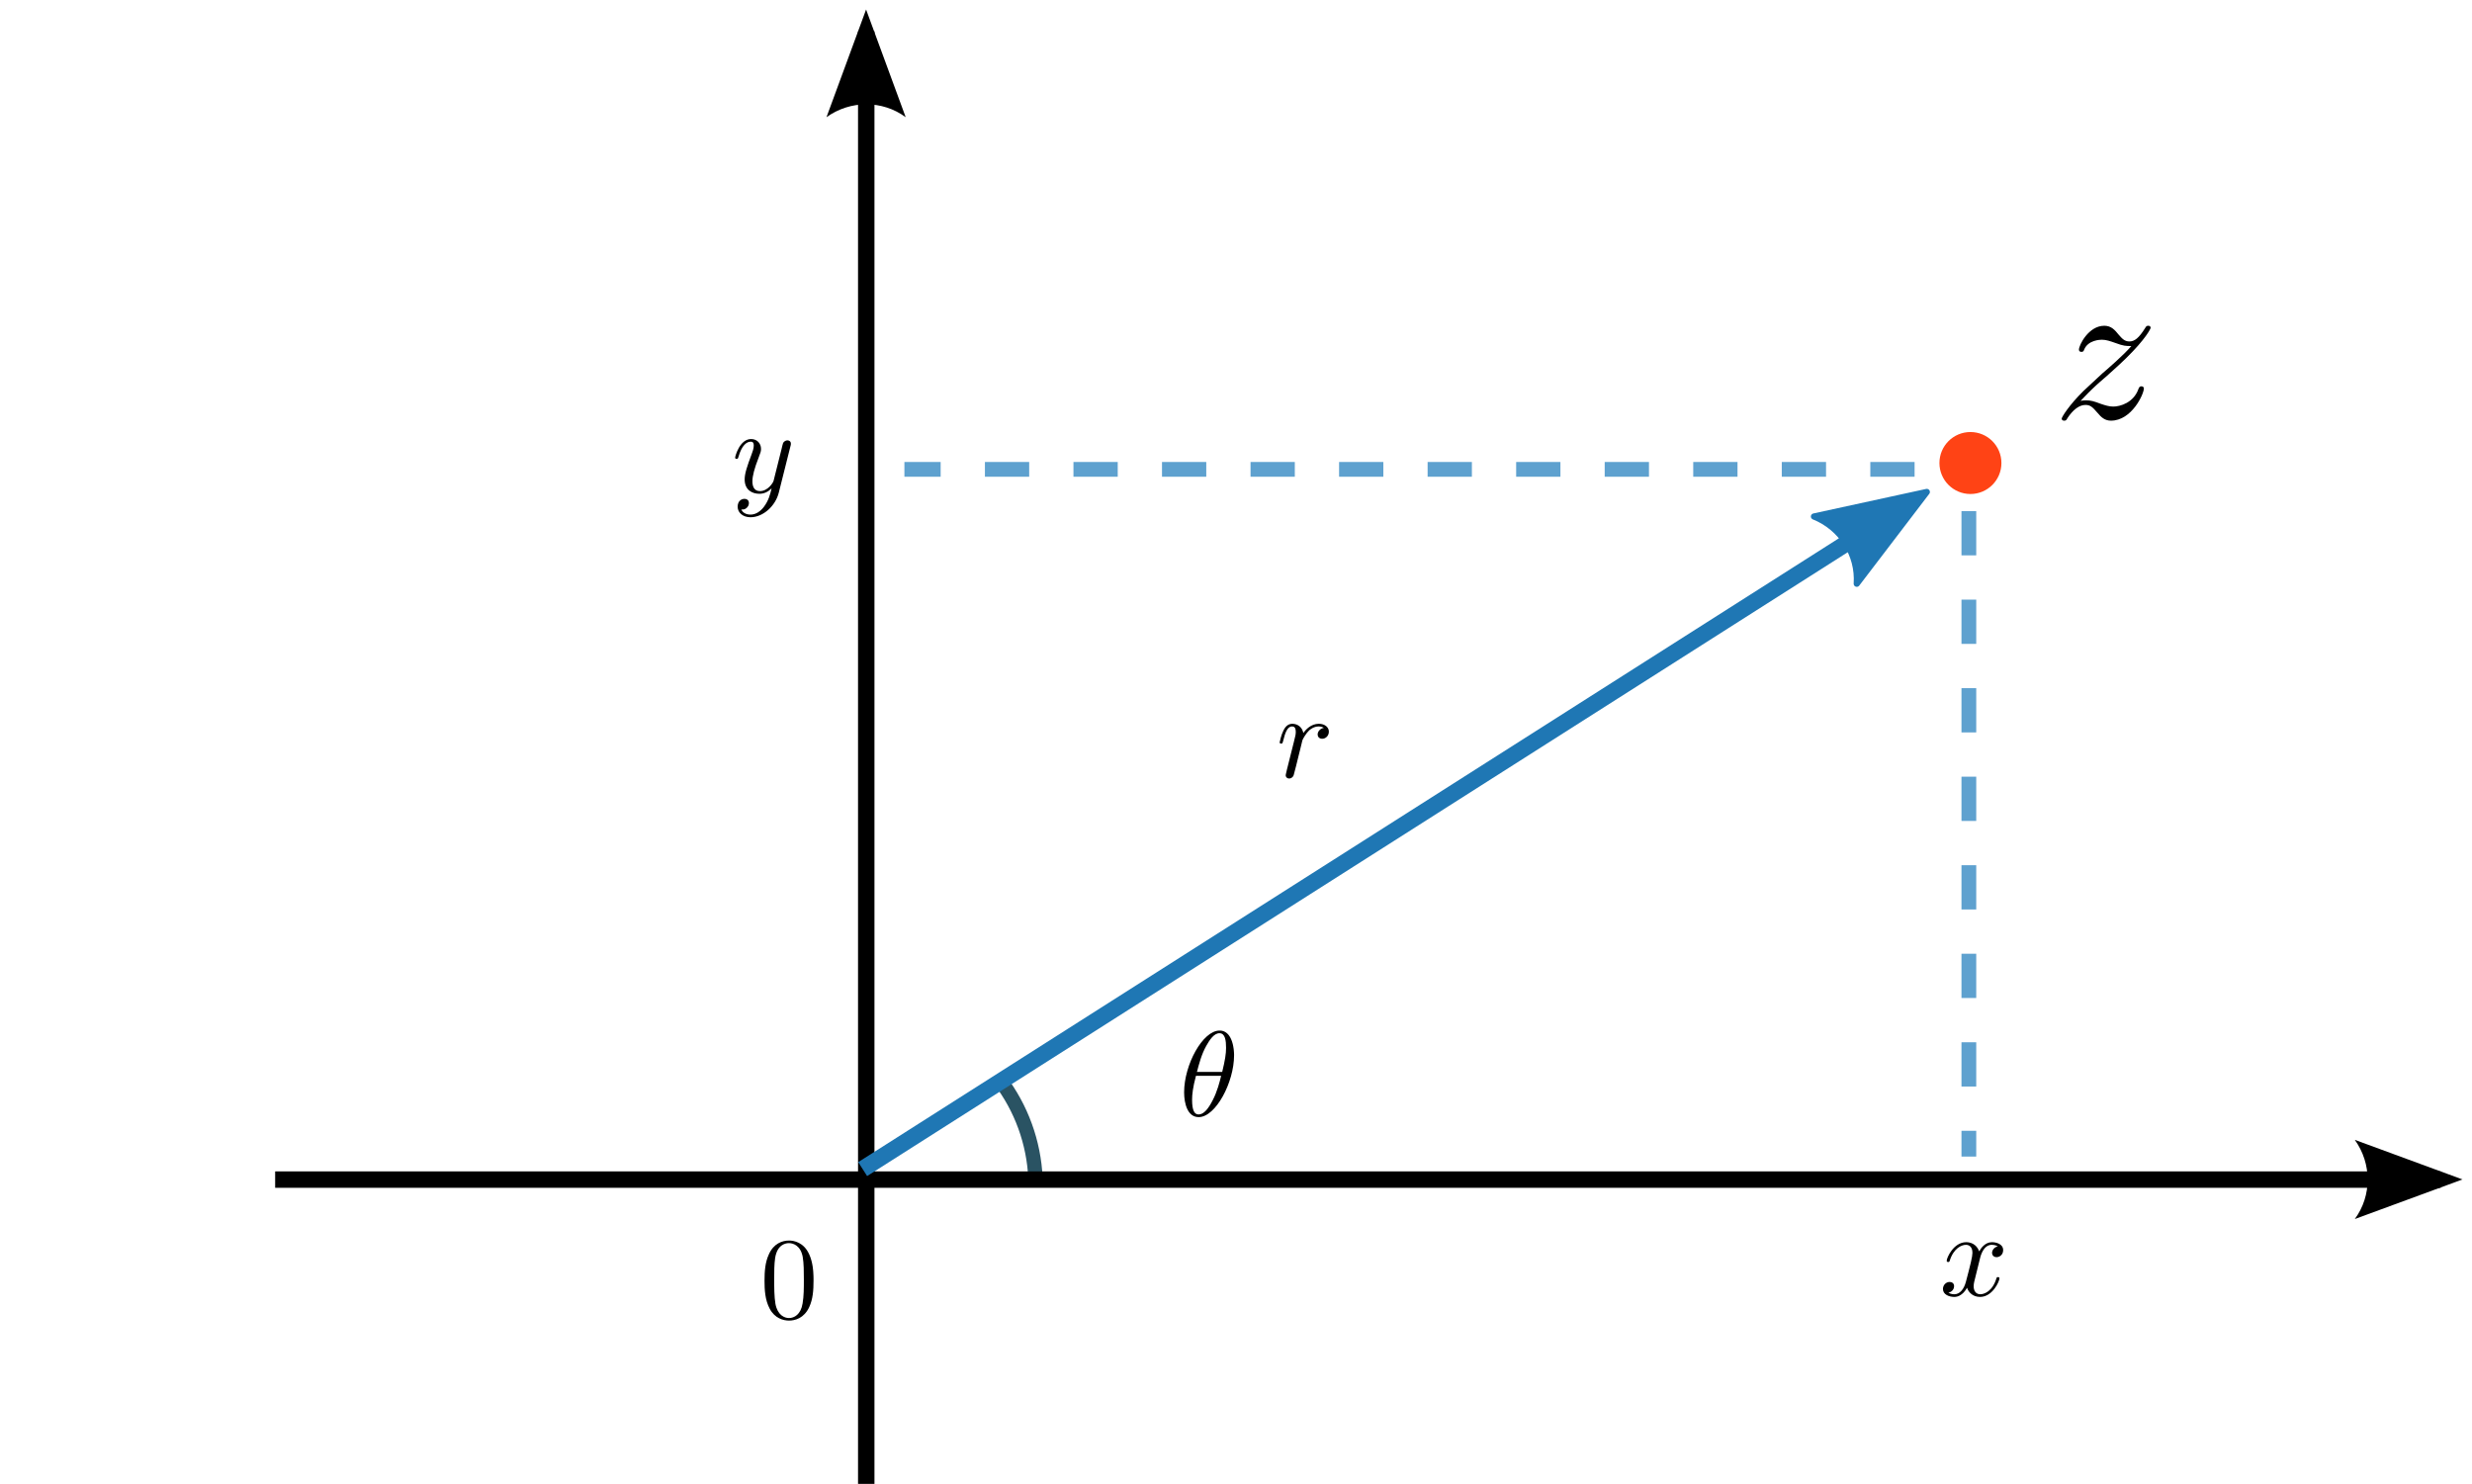
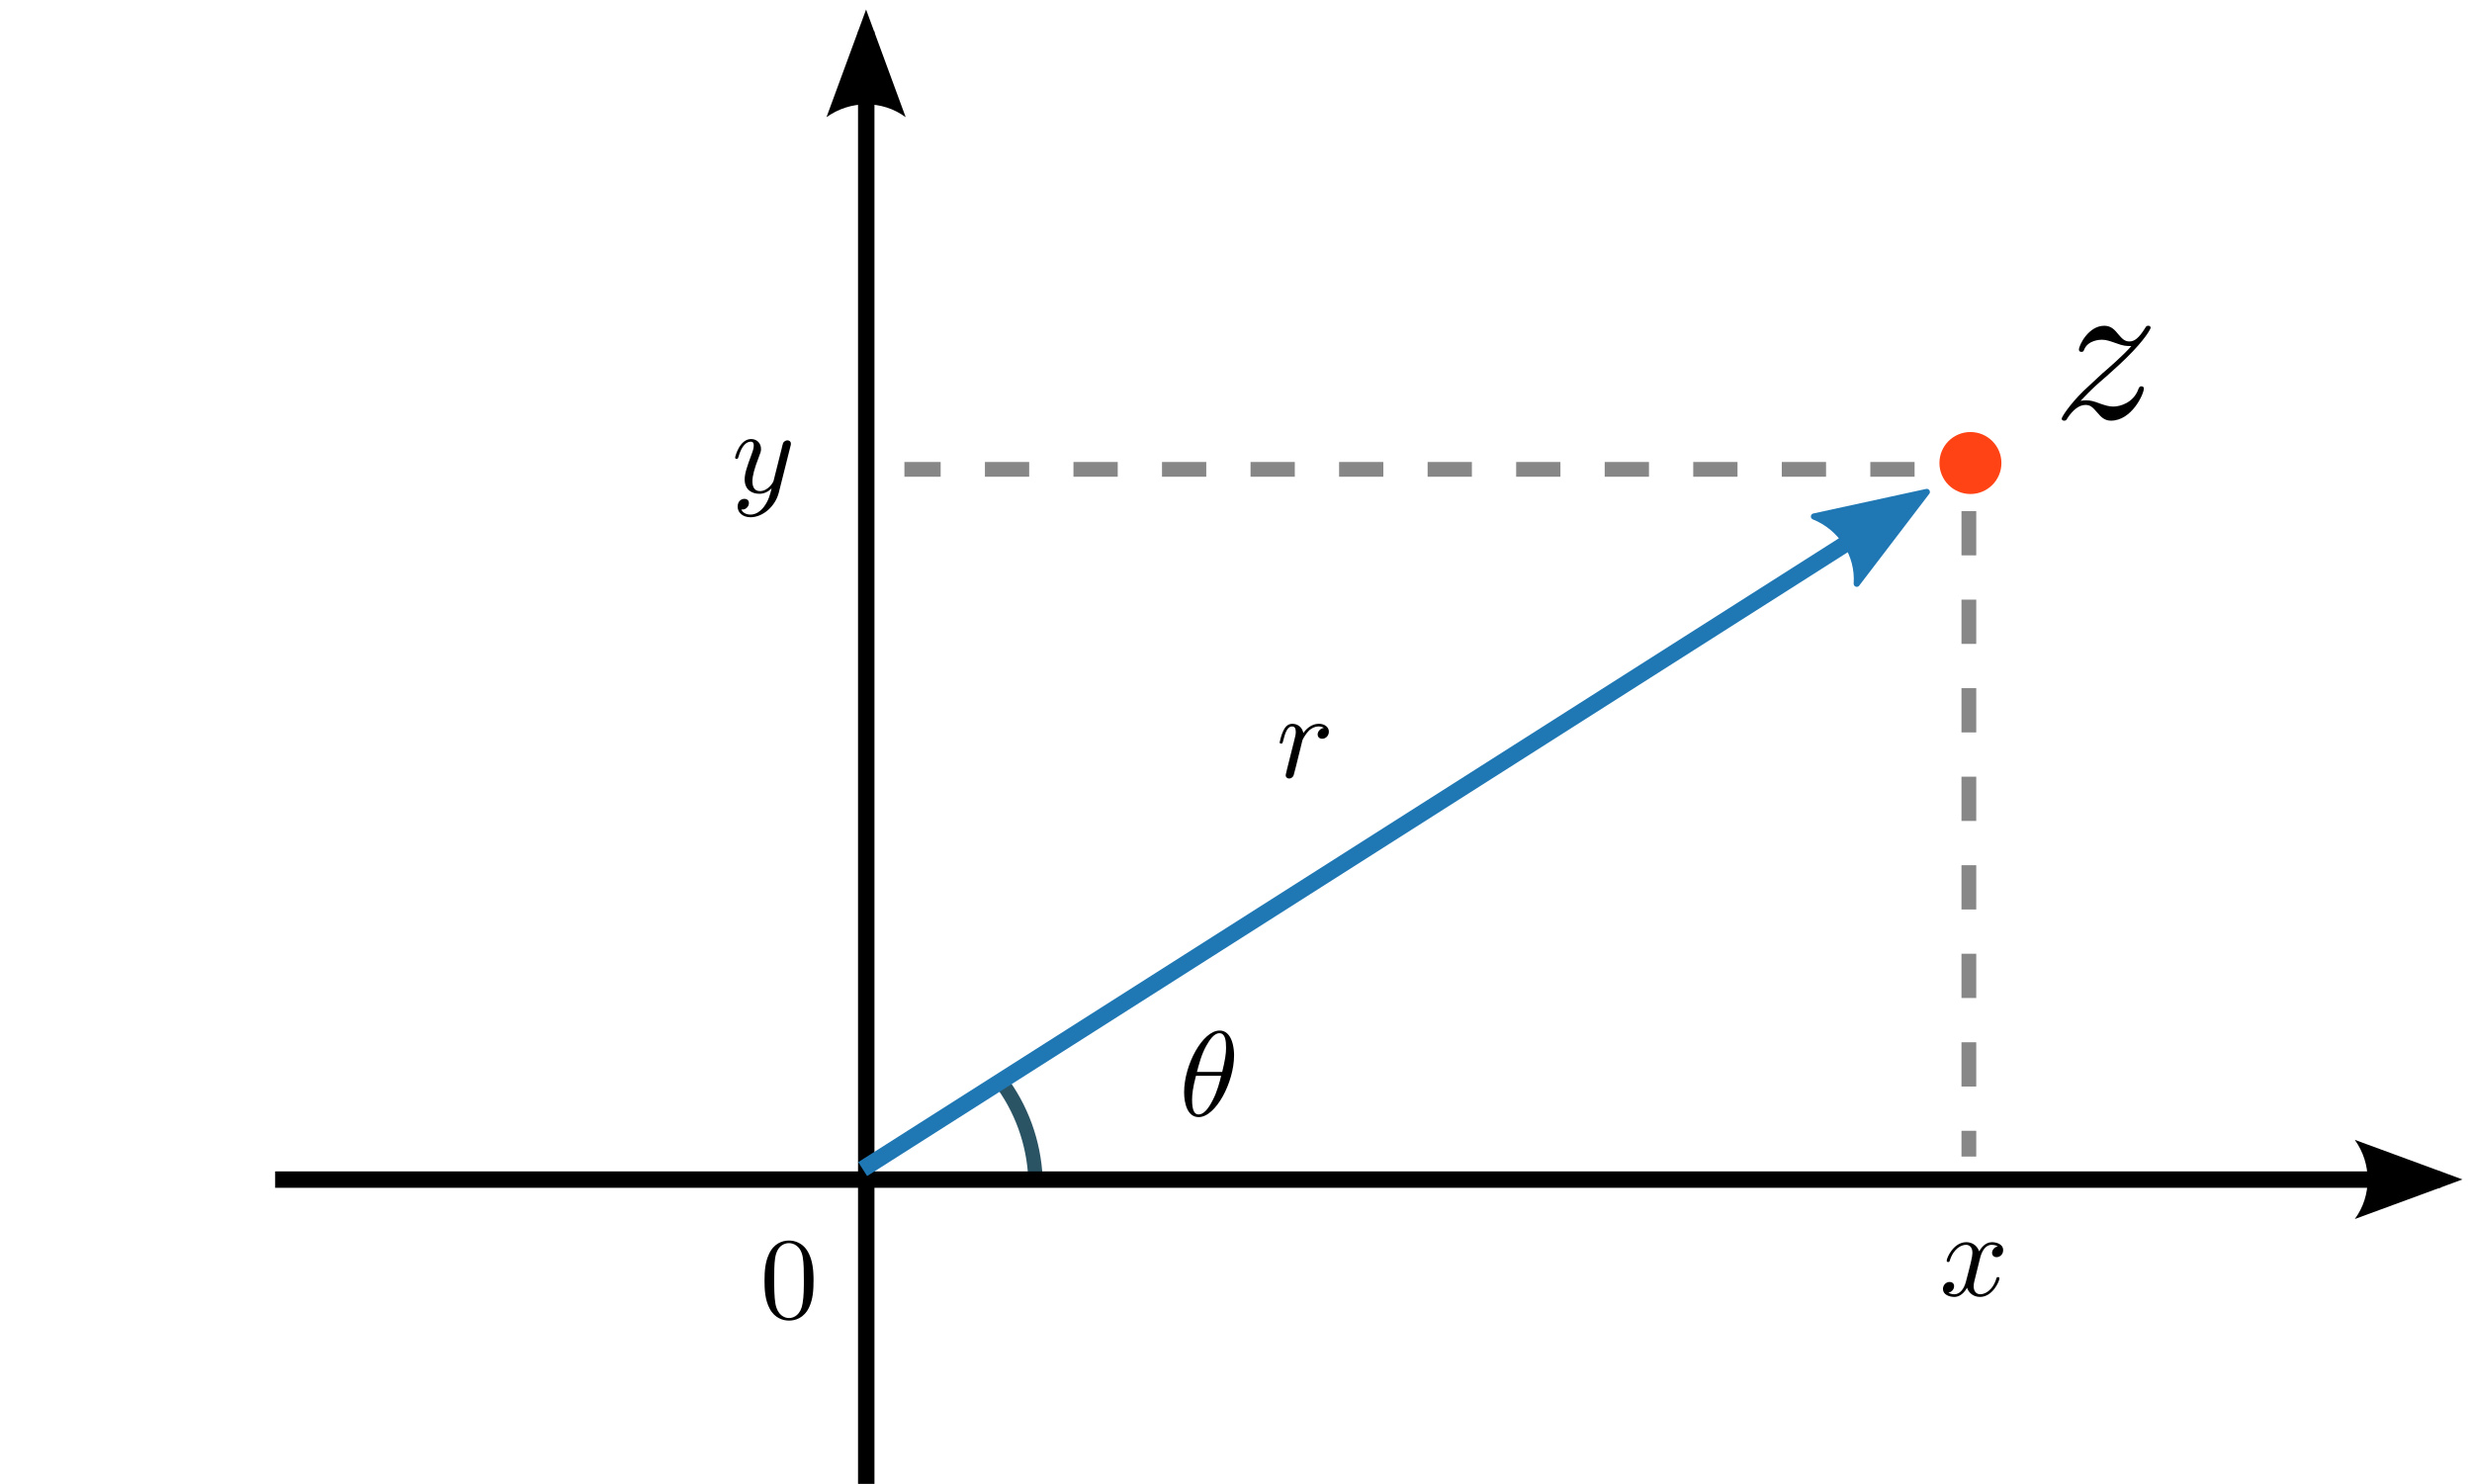
- <svg xmlns="http://www.w3.org/2000/svg" version="1.1" id="svg2" height="144.553" width="240.779">
+ <svg xmlns="http://www.w3.org/2000/svg" width="240.779" height="144.553" id="svg2" version="1.1">
  <defs id="defs4">
-     <marker orient="auto" refY="0" refX="0" id="Arrow2Mend" style="overflow:visible">
-       <path id="path3788" style="fill-rule:evenodd;stroke-width:0.625;stroke-linejoin:round" d="M 8.719,4.034 -2.207,0.016 8.719,-4.002 c -1.745,2.372 -1.735,5.617 -6e-7,8.035 z" transform="scale(-0.6,-0.6)" />
+     <marker style="overflow:visible" id="Arrow2Mend" refX="0" refY="0" orient="auto">
+       <path transform="scale(-0.6,-0.6)" d="M 8.719,4.034 -2.207,0.016 8.719,-4.002 c -1.745,2.372 -1.735,5.617 -6e-7,8.035 z" style="fill-rule:evenodd;stroke-width:0.625;stroke-linejoin:round" id="path3788" />
    </marker>
-     <marker orient="auto" refY="0" refX="0" id="Arrow2Mend5" style="overflow:visible">
-       <path id="path4392" style="fill:#6c4773;fill-rule:evenodd;stroke:#6c4773;stroke-width:0.625;stroke-linejoin:round" d="M 8.719,4.034 -2.207,0.016 8.719,-4.002 c -1.745,2.372 -1.735,5.617 -6e-7,8.035 z" transform="scale(-0.6,-0.6)" />
+     <marker style="overflow:visible" id="Arrow2Mend5" refX="0" refY="0" orient="auto">
+       <path transform="scale(-0.6,-0.6)" d="M 8.719,4.034 -2.207,0.016 8.719,-4.002 c -1.745,2.372 -1.735,5.617 -6e-7,8.035 z" style="fill:#6c4773;fill-rule:evenodd;stroke:#6c4773;stroke-width:0.625;stroke-linejoin:round" id="path4392" />
    </marker>
-     <marker orient="auto" refY="0" refX="0" id="Arrow2Mend5-1" style="overflow:visible">
-       <path id="path4392-1" style="fill:#6c4773;fill-rule:evenodd;stroke:#6c4773;stroke-width:0.625;stroke-linejoin:round" d="M 8.719,4.034 -2.207,0.016 8.719,-4.002 c -1.745,2.372 -1.735,5.617 -6e-7,8.035 z" transform="scale(-0.6,-0.6)" />
+     <marker style="overflow:visible" id="Arrow2Mend5-1" refX="0" refY="0" orient="auto">
+       <path transform="scale(-0.6,-0.6)" d="M 8.719,4.034 -2.207,0.016 8.719,-4.002 c -1.745,2.372 -1.735,5.617 -6e-7,8.035 z" style="fill:#6c4773;fill-rule:evenodd;stroke:#6c4773;stroke-width:0.625;stroke-linejoin:round" id="path4392-1" />
    </marker>
-     <marker orient="auto" refY="0" refX="0" id="Arrow2Mend-9" style="overflow:visible">
-       <path id="path3788-9" style="fill-rule:evenodd;stroke-width:0.625;stroke-linejoin:round" d="M 8.719,4.034 -2.207,0.016 8.719,-4.002 c -1.745,2.372 -1.735,5.617 -6e-7,8.035 z" transform="scale(-0.6,-0.6)" />
+     <marker style="overflow:visible" id="Arrow2Mend-9" refX="0" refY="0" orient="auto">
+       <path transform="scale(-0.6,-0.6)" d="M 8.719,4.034 -2.207,0.016 8.719,-4.002 c -1.745,2.372 -1.735,5.617 -6e-7,8.035 z" style="fill-rule:evenodd;stroke-width:0.625;stroke-linejoin:round" id="path3788-9" />
    </marker>
-     <marker orient="auto" refY="0" refX="0" id="Arrow2Mend5-8" style="overflow:visible">
-       <path id="path4392-3" style="fill:#6c4773;fill-rule:evenodd;stroke:#6c4773;stroke-width:0.625;stroke-linejoin:round" d="M 8.719,4.034 -2.207,0.016 8.719,-4.002 c -1.745,2.372 -1.735,5.617 -6e-7,8.035 z" transform="scale(-0.6,-0.6)" />
+     <marker style="overflow:visible" id="Arrow2Mend5-8" refX="0" refY="0" orient="auto">
+       <path transform="scale(-0.6,-0.6)" d="M 8.719,4.034 -2.207,0.016 8.719,-4.002 c -1.745,2.372 -1.735,5.617 -6e-7,8.035 z" style="fill:#6c4773;fill-rule:evenodd;stroke:#6c4773;stroke-width:0.625;stroke-linejoin:round" id="path4392-3" />
    </marker>
-     <marker orient="auto" refY="0" refX="0" id="Arrow2Mend5y" style="overflow:visible">
-       <path id="path3948" style="fill:#cbb2d0;fill-rule:evenodd;stroke:#cbb2d0;stroke-width:0.625;stroke-linejoin:round" d="M 8.719,4.034 -2.207,0.016 8.719,-4.002 c -1.745,2.372 -1.735,5.617 -6e-7,8.035 z" transform="scale(-0.6,-0.6)" />
+     <marker style="overflow:visible" id="Arrow2Mend5y" refX="0" refY="0" orient="auto">
+       <path transform="scale(-0.6,-0.6)" d="M 8.719,4.034 -2.207,0.016 8.719,-4.002 c -1.745,2.372 -1.735,5.617 -6e-7,8.035 z" style="fill:#cbb2d0;fill-rule:evenodd;stroke:#cbb2d0;stroke-width:0.625;stroke-linejoin:round" id="path3948" />
    </marker>
-     <marker style="overflow:visible" id="Arrow2Mend5-9" refX="0" refY="0" orient="auto">
-       <path transform="scale(-0.6)" d="M 8.719,4.034 -2.207,0.016 8.719,-4.002 c -1.745,2.372 -1.735,5.617 -6e-7,8.035 z" style="fill:#6c4773;fill-rule:evenodd;stroke:#6c4773;stroke-width:0.625;stroke-linejoin:round" id="path4392-36" />
+     <marker orient="auto" refY="0" refX="0" id="Arrow2Mend5-9" style="overflow:visible">
+       <path id="path4392-36" style="fill:#6c4773;fill-rule:evenodd;stroke:#6c4773;stroke-width:0.625;stroke-linejoin:round" d="M 8.719,4.034 -2.207,0.016 8.719,-4.002 c -1.745,2.372 -1.735,5.617 -6e-7,8.035 z" transform="scale(-0.6)" />
    </marker>
-     <marker style="overflow:visible" id="Arrow2Mend-0" refX="0" refY="0" orient="auto">
-       <path transform="scale(-0.6)" d="M 8.719,4.034 -2.207,0.016 8.719,-4.002 c -1.745,2.372 -1.735,5.617 -6e-7,8.035 z" style="fill-rule:evenodd;stroke-width:0.625;stroke-linejoin:round" id="path3788-6" />
+     <marker orient="auto" refY="0" refX="0" id="Arrow2Mend-0" style="overflow:visible">
+       <path id="path3788-6" style="fill-rule:evenodd;stroke-width:0.625;stroke-linejoin:round" d="M 8.719,4.034 -2.207,0.016 8.719,-4.002 c -1.745,2.372 -1.735,5.617 -6e-7,8.035 z" transform="scale(-0.6)" />
    </marker>
-     <marker style="overflow:visible" id="marker7575" refX="0" refY="0" orient="auto">
-       <path transform="scale(-0.6)" d="M 8.719,4.034 -2.207,0.016 8.719,-4.002 c -1.745,2.372 -1.735,5.617 -6e-7,8.035 z" style="fill-rule:evenodd;stroke-width:0.625;stroke-linejoin:round" id="path7573" />
+     <marker orient="auto" refY="0" refX="0" id="marker7575" style="overflow:visible">
+       <path id="path7573" style="fill-rule:evenodd;stroke-width:0.625;stroke-linejoin:round" d="M 8.719,4.034 -2.207,0.016 8.719,-4.002 c -1.745,2.372 -1.735,5.617 -6e-7,8.035 z" transform="scale(-0.6)" />
    </marker>
-     <marker orient="auto" refY="0" refX="0" style="overflow:visible" id="Arrow2Mend546">
-       <path id="path9685" style="fill:#1f77b4;fill-rule:evenodd;stroke:#1f77b4;stroke-width:0.625;stroke-linejoin:round;stroke-opacity:1.0;fill-opacity:1.0" d="M 8.719,4.034 -2.207,0.016 8.719,-4.002 c -1.745,2.372 -1.735,5.617 -6e-7,8.035 z" transform="scale(-0.6,-0.6)" />
+     <marker id="Arrow2Mend546" style="overflow:visible" refX="0" refY="0" orient="auto">
+       <path transform="scale(-0.6,-0.6)" d="M 8.719,4.034 -2.207,0.016 8.719,-4.002 c -1.745,2.372 -1.735,5.617 -6e-7,8.035 z" style="fill:#1f77b4;fill-rule:evenodd;stroke:#1f77b4;stroke-width:0.625;stroke-linejoin:round;stroke-opacity:1.0;fill-opacity:1.0" id="path9685" />
    </marker>
  </defs>
-   <g transform="translate(-71.93245,-181.3856)" id="layer1">
-     <path style="opacity:1;fill:none;fill-opacity:1;stroke:#2a5363;stroke-width:1.4;stroke-linecap:butt;stroke-linejoin:miter;stroke-miterlimit:4;stroke-dasharray:none;stroke-dashoffset:3.5;stroke-opacity:1" id="path4787" d="m 169.298,286.551 a 17.125,17.125 0 0 1 3.492,9.609" />
-     <path style="fill:none;stroke:#000000;stroke-width:1.6;stroke-linecap:butt;stroke-linejoin:miter;stroke-miterlimit:4;stroke-dasharray:none;stroke-opacity:1;marker-end:url(#Arrow2Mend)" d="m 156.307,325.938 0,-141.507" id="path2985" />
-     <path style="fill:none;stroke:#000000;stroke-width:1.6;stroke-linecap:butt;stroke-linejoin:miter;stroke-miterlimit:4;stroke-dasharray:none;stroke-opacity:1;marker-end:url(#Arrow2Mend)" d="m 98.733,296.296 210.933,0" id="path2987" />
-     <path style="fill:none;stroke:#1f77b4;stroke-width:1.61;stroke-linecap:butt;stroke-linejoin:miter;stroke-miterlimit:4;stroke-dasharray:none;stroke-opacity:1;marker-end:url(#Arrow2Mend546)" d="M 155.959,295.273 257.817,230.467" id="path4201" />
-     <circle style="opacity:0.97;fill:#ff3e0e;fill-opacity:1;stroke:#ff3e0e;stroke-width:1;stroke-miterlimit:4;stroke-dasharray:none;stroke-dashoffset:0;stroke-opacity:1" id="path4385" transform="matrix(1.15,0,0,1.15,-4.811499,5.992705)" cx="233.625" cy="191.737" r="2.125" />
-     <path id="path4539" d="m 263.704,231.174 0,62.879" style="fill:none;stroke:#5ea1cf;stroke-width:1.438;stroke-linecap:butt;stroke-linejoin:miter;stroke-miterlimit:4;stroke-dasharray:4.312, 4.312;stroke-dashoffset:0;stroke-opacity:1" />
-     <path id="path4541" d="m 258.418,227.108 -98.394,0" style="fill:none;stroke:#5ea1cf;stroke-width:1.438;stroke-linecap:butt;stroke-linejoin:miter;stroke-miterlimit:4;stroke-dasharray:4.312, 4.312;stroke-dashoffset:0;stroke-opacity:1" />
-     <g id="g4521" transform="matrix(1.144704,0,0,1.144704,194.5294,196.8999)" style="stroke-width:1.667">
-       <g id="content" transform="matrix(0.2065039,0,0,-0.2065039,-36.13819,180.5844)" xml:space="preserve" stroke-miterlimit="10.433" font-style="normal" font-variant="normal" font-weight="normal" font-stretch="normal" font-size-adjust="none" letter-spacing="normal" word-spacing="normal" style="font-style:normal;font-variant:normal;font-weight:normal;font-stretch:normal;letter-spacing:normal;word-spacing:normal;text-anchor:start;fill:none;fill-opacity:1;fill-rule:evenodd;stroke:#000000;stroke-width:2.778;stroke-linecap:butt;stroke-linejoin:miter;stroke-miterlimit:10.433;stroke-dasharray:none;stroke-dashoffset:0;stroke-opacity:1">
-         <path d="m 472.16,421.25 0.03,0.13 0.04,0.15 0.04,0.16 0.04,0.18 0.06,0.19 0.06,0.21 0.06,0.22 0.07,0.22 0.08,0.23 0.09,0.24 0.1,0.25 0.1,0.24 0.11,0.25 0.12,0.25 0.13,0.25 0.14,0.25 0.15,0.24 0.15,0.24 0.17,0.23 0.18,0.22 0.18,0.22 0.2,0.2 0.21,0.19 0.22,0.18 0.23,0.16 0.25,0.14 0.12,0.07 0.13,0.06 0.14,0.05 0.13,0.05 0.14,0.05 0.14,0.04 0.15,0.03 0.15,0.03 0.15,0.02 0.16,0.02 0.16,0.01 h 0.16 c 0.25,0 1.44,0 2.48,-0.64 -1.39,-0.25 -2.39,-1.5 -2.39,-2.69 0,-0.79 0.55,-1.75 1.89,-1.75 1.1,0 2.69,0.89 2.69,2.89 0,2.6 -2.94,3.28 -4.63,3.28 -2.89,0 -4.64,-2.64 -5.23,-3.78 -1.25,3.28 -3.94,3.78 -5.37,3.78 -5.19,0 -8.04,-6.42 -8.04,-7.67 0,-0.5 0.5,-0.5 0.61,-0.5 0.39,0 0.55,0.11 0.64,0.55 1.69,5.28 4.99,6.53 6.68,6.53 0.95,0 2.68,-0.44 2.68,-3.33 0,-1.54 -0.84,-4.89 -2.68,-11.86 -0.8,-3.09 -2.54,-5.18 -4.74,-5.18 -0.3,0 -1.44,0 -2.48,0.65 1.25,0.24 2.34,1.28 2.34,2.69 0,1.34 -1.09,1.73 -1.84,1.73 -1.5,0 -2.75,-1.29 -2.75,-2.89 0,-2.28 2.5,-3.28 4.68,-3.28 3.3,0 5.08,3.49 5.24,3.78 0.59,-1.84 2.39,-3.78 5.37,-3.78 5.14,0 7.99,6.42 7.99,7.67 0,0.5 -0.45,0.5 -0.61,0.5 -0.44,0 -0.55,-0.2 -0.64,-0.54 -1.64,-5.33 -5.03,-6.53 -6.63,-6.53 -1.95,0 -2.75,1.59 -2.75,3.29 0,1.1 0.3,2.19 0.86,4.38 z" id="path4524" style="fill:#000000;stroke-width:0" />
+   <g id="layer1" transform="translate(-71.93245,-181.3856)">
+     <path d="m 169.298,286.551 a 17.125,17.125 0 0 1 3.492,9.609" id="path4787" style="opacity:1;fill:none;fill-opacity:1;stroke:#2a5363;stroke-width:1.4;stroke-linecap:butt;stroke-linejoin:miter;stroke-miterlimit:4;stroke-dasharray:none;stroke-dashoffset:3.5;stroke-opacity:1" />
+     <path id="path2985" d="m 156.307,325.938 0,-141.507" style="fill:none;stroke:#000000;stroke-width:1.6;stroke-linecap:butt;stroke-linejoin:miter;stroke-miterlimit:4;stroke-dasharray:none;stroke-opacity:1;marker-end:url(#Arrow2Mend)" />
+     <path id="path2987" d="m 98.733,296.296 210.933,0" style="fill:none;stroke:#000000;stroke-width:1.6;stroke-linecap:butt;stroke-linejoin:miter;stroke-miterlimit:4;stroke-dasharray:none;stroke-opacity:1;marker-end:url(#Arrow2Mend)" />
+     <path id="path4201" d="M 155.959,295.273 257.817,230.467" style="fill:none;stroke:#1f77b4;stroke-width:1.61;stroke-linecap:butt;stroke-linejoin:miter;stroke-miterlimit:4;stroke-dasharray:none;stroke-opacity:1;marker-end:url(#Arrow2Mend546)" />
+     <circle r="2.125" cy="191.737" cx="233.625" transform="matrix(1.15,0,0,1.15,-4.811499,5.992705)" id="path4385" style="opacity:0.97;fill:#ff3e0e;fill-opacity:1;stroke:#ff3e0e;stroke-width:1;stroke-miterlimit:4;stroke-dasharray:none;stroke-dashoffset:0;stroke-opacity:1" />
+     <path style="fill:none;stroke:#888788;stroke-width:1.438;stroke-linecap:butt;stroke-linejoin:miter;stroke-miterlimit:4;stroke-dasharray:4.312, 4.312;stroke-dashoffset:0;stroke-opacity:1" d="m 263.704,231.174 0,62.879" id="path4539" />
+     <path style="fill:none;stroke:#888788;stroke-width:1.438;stroke-linecap:butt;stroke-linejoin:miter;stroke-miterlimit:4;stroke-dasharray:4.312, 4.312;stroke-dashoffset:0;stroke-opacity:1" d="m 258.418,227.108 -98.394,0" id="path4541" />
+     <g style="stroke-width:1.667" transform="matrix(1.144704,0,0,1.144704,194.5294,196.8999)" id="g4521">
+       <g style="font-style:normal;font-variant:normal;font-weight:normal;font-stretch:normal;letter-spacing:normal;word-spacing:normal;text-anchor:start;fill:none;fill-opacity:1;fill-rule:evenodd;stroke:#000000;stroke-width:2.778;stroke-linecap:butt;stroke-linejoin:miter;stroke-miterlimit:10.433;stroke-dasharray:none;stroke-dashoffset:0;stroke-opacity:1" word-spacing="normal" letter-spacing="normal" font-size-adjust="none" font-stretch="normal" font-weight="normal" font-variant="normal" font-style="normal" stroke-miterlimit="10.433" xml:space="preserve" transform="matrix(0.2065039,0,0,-0.2065039,-36.13819,180.5844)" id="content">
+         <path style="fill:#000000;stroke-width:0" id="path4524" d="m 472.16,421.25 0.03,0.13 0.04,0.15 0.04,0.16 0.04,0.18 0.06,0.19 0.06,0.21 0.06,0.22 0.07,0.22 0.08,0.23 0.09,0.24 0.1,0.25 0.1,0.24 0.11,0.25 0.12,0.25 0.13,0.25 0.14,0.25 0.15,0.24 0.15,0.24 0.17,0.23 0.18,0.22 0.18,0.22 0.2,0.2 0.21,0.19 0.22,0.18 0.23,0.16 0.25,0.14 0.12,0.07 0.13,0.06 0.14,0.05 0.13,0.05 0.14,0.05 0.14,0.04 0.15,0.03 0.15,0.03 0.15,0.02 0.16,0.02 0.16,0.01 h 0.16 c 0.25,0 1.44,0 2.48,-0.64 -1.39,-0.25 -2.39,-1.5 -2.39,-2.69 0,-0.79 0.55,-1.75 1.89,-1.75 1.1,0 2.69,0.89 2.69,2.89 0,2.6 -2.94,3.28 -4.63,3.28 -2.89,0 -4.64,-2.64 -5.23,-3.78 -1.25,3.28 -3.94,3.78 -5.37,3.78 -5.19,0 -8.04,-6.42 -8.04,-7.67 0,-0.5 0.5,-0.5 0.61,-0.5 0.39,0 0.55,0.11 0.64,0.55 1.69,5.28 4.99,6.53 6.68,6.53 0.95,0 2.68,-0.44 2.68,-3.33 0,-1.54 -0.84,-4.89 -2.68,-11.86 -0.8,-3.09 -2.54,-5.18 -4.74,-5.18 -0.3,0 -1.44,0 -2.48,0.65 1.25,0.24 2.34,1.28 2.34,2.69 0,1.34 -1.09,1.73 -1.84,1.73 -1.5,0 -2.75,-1.29 -2.75,-2.89 0,-2.28 2.5,-3.28 4.68,-3.28 3.3,0 5.08,3.49 5.24,3.78 0.59,-1.84 2.39,-3.78 5.37,-3.78 5.14,0 7.99,6.42 7.99,7.67 0,0.5 -0.45,0.5 -0.61,0.5 -0.44,0 -0.55,-0.2 -0.64,-0.54 -1.64,-5.33 -5.03,-6.53 -6.63,-6.53 -1.95,0 -2.75,1.59 -2.75,3.29 0,1.1 0.3,2.19 0.86,4.38 z" />
      </g>
    </g>
-     <g id="g4588" transform="matrix(1.144704,0,0,1.144704,76.88444,118.6618)" style="stroke-width:1.667">
-       <g word-spacing="normal" letter-spacing="normal" font-size-adjust="none" font-stretch="normal" font-weight="normal" font-variant="normal" font-style="normal" stroke-miterlimit="10.433" xml:space="preserve" transform="matrix(0.2065039,0,0,-0.2065039,-36.13819,180.5844)" id="g4590" style="font-style:normal;font-variant:normal;font-weight:normal;font-stretch:normal;letter-spacing:normal;word-spacing:normal;text-anchor:start;fill:none;fill-opacity:1;fill-rule:evenodd;stroke:#000000;stroke-width:2.778;stroke-linecap:butt;stroke-linejoin:miter;stroke-miterlimit:10.433;stroke-dasharray:none;stroke-dashoffset:0;stroke-opacity:1">
-         <path id="path4592" d="m 479.74,425.18 0.01,0.04 0.01,0.03 0.01,0.06 0.02,0.05 0.01,0.06 0.01,0.05 0.02,0.04 0.01,0.05 0.01,0.04 0.01,0.04 v 0.04 l 0.01,0.04 0.01,0.04 0.01,0.03 v 0.03 l 0.01,0.03 v 0.03 l 0.01,0.03 v 0.03 l 0.01,0.05 v 0.06 0.05 0.05 l 0.01,0.05 v 0.03 0.03 0.03 0.03 c 0,0.91 -0.69,1.35 -1.44,1.35 -0.5,0 -1.3,-0.3 -1.75,-1.05 -0.1,-0.25 -0.5,-1.78 -0.69,-2.69 -0.36,-1.29 -0.7,-2.64 -1,-3.98 l -2.25,-8.97 c -0.19,-0.75 -2.33,-4.23 -5.62,-4.23 -2.54,0 -3.1,2.18 -3.1,4.03 0,2.29 0.86,5.39 2.55,9.76 0.8,2.05 1,2.6 1,3.6 0,2.23 -1.59,4.07 -4.09,4.07 -4.74,0 -6.58,-7.21 -6.58,-7.67 0,-0.5 0.5,-0.5 0.61,-0.5 0.5,0 0.54,0.11 0.79,0.91 1.35,4.69 3.33,6.17 5.03,6.17 0.4,0 1.25,0 1.25,-1.59 0,-1.25 -0.5,-2.53 -0.85,-3.49 -1.99,-5.28 -2.9,-8.12 -2.9,-10.47 0,-4.42 3.15,-5.92 6.08,-5.92 1.96,0 3.64,0.85 5.03,2.24 -0.64,-2.58 -1.23,-5.03 -3.23,-7.68 -1.3,-1.68 -3.19,-3.14 -5.48,-3.14 -0.69,0 -2.94,0.16 -3.79,2.1 0.8,0 1.46,0 2.14,0.61 0.5,0.43 1,1.09 1,2.03 0,1.55 -1.34,1.75 -1.84,1.75 -1.14,0 -2.8,-0.8 -2.8,-3.24 0,-2.5 2.21,-4.34 5.29,-4.34 5.14,0 10.26,4.55 11.67,10.17 z" style="fill:#000000;stroke-width:0" />
+     <g style="stroke-width:1.667" transform="matrix(1.144704,0,0,1.144704,76.88444,118.6618)" id="g4588">
+       <g style="font-style:normal;font-variant:normal;font-weight:normal;font-stretch:normal;letter-spacing:normal;word-spacing:normal;text-anchor:start;fill:none;fill-opacity:1;fill-rule:evenodd;stroke:#000000;stroke-width:2.778;stroke-linecap:butt;stroke-linejoin:miter;stroke-miterlimit:10.433;stroke-dasharray:none;stroke-dashoffset:0;stroke-opacity:1" id="g4590" transform="matrix(0.2065039,0,0,-0.2065039,-36.13819,180.5844)" xml:space="preserve" stroke-miterlimit="10.433" font-style="normal" font-variant="normal" font-weight="normal" font-stretch="normal" font-size-adjust="none" letter-spacing="normal" word-spacing="normal">
+         <path style="fill:#000000;stroke-width:0" d="m 479.74,425.18 0.01,0.04 0.01,0.03 0.01,0.06 0.02,0.05 0.01,0.06 0.01,0.05 0.02,0.04 0.01,0.05 0.01,0.04 0.01,0.04 v 0.04 l 0.01,0.04 0.01,0.04 0.01,0.03 v 0.03 l 0.01,0.03 v 0.03 l 0.01,0.03 v 0.03 l 0.01,0.05 v 0.06 0.05 0.05 l 0.01,0.05 v 0.03 0.03 0.03 0.03 c 0,0.91 -0.69,1.35 -1.44,1.35 -0.5,0 -1.3,-0.3 -1.75,-1.05 -0.1,-0.25 -0.5,-1.78 -0.69,-2.69 -0.36,-1.29 -0.7,-2.64 -1,-3.98 l -2.25,-8.97 c -0.19,-0.75 -2.33,-4.23 -5.62,-4.23 -2.54,0 -3.1,2.18 -3.1,4.03 0,2.29 0.86,5.39 2.55,9.76 0.8,2.05 1,2.6 1,3.6 0,2.23 -1.59,4.07 -4.09,4.07 -4.74,0 -6.58,-7.21 -6.58,-7.67 0,-0.5 0.5,-0.5 0.61,-0.5 0.5,0 0.54,0.11 0.79,0.91 1.35,4.69 3.33,6.17 5.03,6.17 0.4,0 1.25,0 1.25,-1.59 0,-1.25 -0.5,-2.53 -0.85,-3.49 -1.99,-5.28 -2.9,-8.12 -2.9,-10.47 0,-4.42 3.15,-5.92 6.08,-5.92 1.96,0 3.64,0.85 5.03,2.24 -0.64,-2.58 -1.23,-5.03 -3.23,-7.68 -1.3,-1.68 -3.19,-3.14 -5.48,-3.14 -0.69,0 -2.94,0.16 -3.79,2.1 0.8,0 1.46,0 2.14,0.61 0.5,0.43 1,1.09 1,2.03 0,1.55 -1.34,1.75 -1.84,1.75 -1.14,0 -2.8,-0.8 -2.8,-3.24 0,-2.5 2.21,-4.34 5.29,-4.34 5.14,0 10.26,4.55 11.67,10.17 z" id="path4592" />
      </g>
    </g>
-     <g id="g4662" transform="matrix(1.144704,0,0,1.144704,129.9225,146.3999)" style="stroke-width:1.667">
-       <g id="g4664" transform="matrix(0.2065039,0,0,-0.2065039,-36.13819,180.5844)" xml:space="preserve" stroke-miterlimit="10.433" font-style="normal" font-variant="normal" font-weight="normal" font-stretch="normal" font-size-adjust="none" letter-spacing="normal" word-spacing="normal" style="font-style:normal;font-variant:normal;font-weight:normal;font-stretch:normal;letter-spacing:normal;word-spacing:normal;text-anchor:start;fill:none;fill-opacity:1;fill-rule:evenodd;stroke:#000000;stroke-width:2.778;stroke-linecap:butt;stroke-linejoin:miter;stroke-miterlimit:10.433;stroke-dasharray:none;stroke-dashoffset:0;stroke-opacity:1">
-         <path d="m 459.91,409.14 -0.02,-0.07 -0.01,-0.08 -0.02,-0.07 -0.01,-0.08 -0.04,-0.16 -0.04,-0.16 -0.03,-0.16 -0.04,-0.16 -0.04,-0.16 -0.04,-0.16 -0.01,-0.08 -0.02,-0.07 -0.02,-0.07 -0.01,-0.07 -0.02,-0.07 -0.01,-0.07 -0.01,-0.06 -0.01,-0.06 -0.01,-0.06 -0.01,-0.05 -0.01,-0.05 -0.01,-0.04 -0.01,-0.04 v -0.04 -0.03 -0.02 c 0,-0.89 0.7,-1.35 1.43,-1.35 0.61,0 1.5,0.39 1.85,1.39 0.11,0.21 1.8,6.99 2,7.88 0.39,1.64 1.3,5.12 1.59,6.48 0.21,0.64 1.6,2.99 2.78,4.08 0.41,0.34 1.85,1.64 4,1.64 1.28,0 2.03,-0.59 2.08,-0.59 -1.48,-0.25 -2.58,-1.46 -2.58,-2.74 0,-0.79 0.55,-1.75 1.89,-1.75 1.35,0 2.74,1.14 2.74,2.94 0,1.75 -1.6,3.23 -4.13,3.23 -3.25,0 -5.43,-2.43 -6.39,-3.82 -0.39,2.23 -2.18,3.82 -4.53,3.82 -2.28,0 -3.23,-1.93 -3.69,-2.82 -0.89,-1.71 -1.54,-4.69 -1.54,-4.85 0,-0.5 0.5,-0.5 0.61,-0.5 0.5,0 0.54,0.07 0.84,1.16 0.84,3.53 1.84,5.92 3.64,5.92 0.84,0 1.55,-0.39 1.55,-2.28 0,-1.05 -0.16,-1.61 -0.8,-4.19 z" id="path4666" style="fill:#000000;stroke-width:0" />
+     <g style="stroke-width:1.667" transform="matrix(1.144704,0,0,1.144704,129.9225,146.3999)" id="g4662">
+       <g style="font-style:normal;font-variant:normal;font-weight:normal;font-stretch:normal;letter-spacing:normal;word-spacing:normal;text-anchor:start;fill:none;fill-opacity:1;fill-rule:evenodd;stroke:#000000;stroke-width:2.778;stroke-linecap:butt;stroke-linejoin:miter;stroke-miterlimit:10.433;stroke-dasharray:none;stroke-dashoffset:0;stroke-opacity:1" word-spacing="normal" letter-spacing="normal" font-size-adjust="none" font-stretch="normal" font-weight="normal" font-variant="normal" font-style="normal" stroke-miterlimit="10.433" xml:space="preserve" transform="matrix(0.2065039,0,0,-0.2065039,-36.13819,180.5844)" id="g4664">
+         <path style="fill:#000000;stroke-width:0" id="path4666" d="m 459.91,409.14 -0.02,-0.07 -0.01,-0.08 -0.02,-0.07 -0.01,-0.08 -0.04,-0.16 -0.04,-0.16 -0.03,-0.16 -0.04,-0.16 -0.04,-0.16 -0.04,-0.16 -0.01,-0.08 -0.02,-0.07 -0.02,-0.07 -0.01,-0.07 -0.02,-0.07 -0.01,-0.07 -0.01,-0.06 -0.01,-0.06 -0.01,-0.06 -0.01,-0.05 -0.01,-0.05 -0.01,-0.04 -0.01,-0.04 v -0.04 -0.03 -0.02 c 0,-0.89 0.7,-1.35 1.43,-1.35 0.61,0 1.5,0.39 1.85,1.39 0.11,0.21 1.8,6.99 2,7.88 0.39,1.64 1.3,5.12 1.59,6.48 0.21,0.64 1.6,2.99 2.78,4.08 0.41,0.34 1.85,1.64 4,1.64 1.28,0 2.03,-0.59 2.08,-0.59 -1.48,-0.25 -2.58,-1.46 -2.58,-2.74 0,-0.79 0.55,-1.75 1.89,-1.75 1.35,0 2.74,1.14 2.74,2.94 0,1.75 -1.6,3.23 -4.13,3.23 -3.25,0 -5.43,-2.43 -6.39,-3.82 -0.39,2.23 -2.18,3.82 -4.53,3.82 -2.28,0 -3.23,-1.93 -3.69,-2.82 -0.89,-1.71 -1.54,-4.69 -1.54,-4.85 0,-0.5 0.5,-0.5 0.61,-0.5 0.5,0 0.54,0.07 0.84,1.16 0.84,3.53 1.84,5.92 3.64,5.92 0.84,0 1.55,-0.39 1.55,-2.28 0,-1.05 -0.16,-1.61 -0.8,-4.19 z" />
      </g>
    </g>
-     <g id="g4742" transform="matrix(1.144704,0,0,1.144704,120.4639,179.3839)" style="stroke-width:1.667">
-       <g word-spacing="normal" letter-spacing="normal" font-size-adjust="none" font-stretch="normal" font-weight="normal" font-variant="normal" font-style="normal" stroke-miterlimit="10.433" xml:space="preserve" transform="matrix(0.2065039,0,0,-0.2065039,-36.13819,180.5844)" id="g4744" style="font-style:normal;font-variant:normal;font-weight:normal;font-stretch:normal;letter-spacing:normal;word-spacing:normal;text-anchor:start;fill:none;fill-opacity:1;fill-rule:evenodd;stroke:#000000;stroke-width:2.778;stroke-linecap:butt;stroke-linejoin:miter;stroke-miterlimit:10.433;stroke-dasharray:none;stroke-dashoffset:0;stroke-opacity:1">
-         <path id="path4746" d="m 478.19,431.11 v 0.31 l -0.01,0.34 -0.02,0.36 -0.02,0.37 -0.03,0.39 -0.04,0.39 -0.04,0.41 -0.06,0.41 -0.07,0.42 -0.07,0.43 -0.09,0.42 -0.1,0.43 -0.12,0.42 -0.12,0.42 -0.14,0.41 -0.16,0.41 -0.17,0.4 -0.18,0.38 -0.2,0.37 -0.22,0.36 -0.23,0.34 -0.25,0.32 -0.28,0.3 -0.29,0.27 -0.31,0.25 -0.16,0.12 -0.17,0.1 -0.17,0.1 -0.18,0.1 -0.18,0.08 -0.19,0.08 -0.19,0.07 -0.2,0.06 -0.21,0.05 -0.21,0.05 -0.22,0.03 -0.22,0.02 -0.23,0.02 h -0.23 l -0.05,-1.09 c 2.44,0 2.73,-3.19 2.73,-6.03 0,-2.44 -0.39,-4.99 -1.59,-9.92 h -10.41 c 0.85,3.2 1.85,7.18 3.83,10.72 1.36,2.43 3.19,5.23 5.44,5.23 l 0.05,1.09 c -6.92,0 -14.6,-14.04 -14.6,-25.45 0,-4.69 1.44,-10.22 5.99,-10.22 v 1.1 c -1.66,0 -2.71,1.45 -2.71,6.07 0,2.1 0.3,4.99 1.6,9.86 h 10.37 c -0.54,-2.28 -1.59,-6.51 -3.5,-10.11 -1.73,-3.39 -3.62,-5.82 -5.76,-5.82 v -1.1 c 7.01,0 14.59,14.3 14.59,25.46 z" style="fill:#000000;stroke-width:0" />
+     <g style="stroke-width:1.667" transform="matrix(1.144704,0,0,1.144704,120.4639,179.3839)" id="g4742">
+       <g style="font-style:normal;font-variant:normal;font-weight:normal;font-stretch:normal;letter-spacing:normal;word-spacing:normal;text-anchor:start;fill:none;fill-opacity:1;fill-rule:evenodd;stroke:#000000;stroke-width:2.778;stroke-linecap:butt;stroke-linejoin:miter;stroke-miterlimit:10.433;stroke-dasharray:none;stroke-dashoffset:0;stroke-opacity:1" id="g4744" transform="matrix(0.2065039,0,0,-0.2065039,-36.13819,180.5844)" xml:space="preserve" stroke-miterlimit="10.433" font-style="normal" font-variant="normal" font-weight="normal" font-stretch="normal" font-size-adjust="none" letter-spacing="normal" word-spacing="normal">
+         <path style="fill:#000000;stroke-width:0" d="m 478.19,431.11 v 0.31 l -0.01,0.34 -0.02,0.36 -0.02,0.37 -0.03,0.39 -0.04,0.39 -0.04,0.41 -0.06,0.41 -0.07,0.42 -0.07,0.43 -0.09,0.42 -0.1,0.43 -0.12,0.42 -0.12,0.42 -0.14,0.41 -0.16,0.41 -0.17,0.4 -0.18,0.38 -0.2,0.37 -0.22,0.36 -0.23,0.34 -0.25,0.32 -0.28,0.3 -0.29,0.27 -0.31,0.25 -0.16,0.12 -0.17,0.1 -0.17,0.1 -0.18,0.1 -0.18,0.08 -0.19,0.08 -0.19,0.07 -0.2,0.06 -0.21,0.05 -0.21,0.05 -0.22,0.03 -0.22,0.02 -0.23,0.02 h -0.23 l -0.05,-1.09 c 2.44,0 2.73,-3.19 2.73,-6.03 0,-2.44 -0.39,-4.99 -1.59,-9.92 h -10.41 c 0.85,3.2 1.85,7.18 3.83,10.72 1.36,2.43 3.19,5.23 5.44,5.23 l 0.05,1.09 c -6.92,0 -14.6,-14.04 -14.6,-25.45 0,-4.69 1.44,-10.22 5.99,-10.22 v 1.1 c -1.66,0 -2.71,1.45 -2.71,6.07 0,2.1 0.3,4.99 1.6,9.86 h 10.37 c -0.54,-2.28 -1.59,-6.51 -3.5,-10.11 -1.73,-3.39 -3.62,-5.82 -5.76,-5.82 v -1.1 c 7.01,0 14.59,14.3 14.59,25.46 z" id="path4746" />
      </g>
    </g>
-     <g style="stroke-width:1.25" transform="matrix(0.92,0,0,0.92,82.14093,264.7301)" id="g5213-3">
-       <g style="font-style:normal;font-variant:normal;font-weight:normal;font-stretch:normal;letter-spacing:normal;word-spacing:normal;text-anchor:start;fill:none;stroke:#000000;stroke-width:1.562;stroke-linecap:butt;stroke-linejoin:miter;stroke-miterlimit:10.433;stroke-dasharray:none;stroke-dashoffset:0;stroke-opacity:1" id="g5215-7" transform="matrix(0.2472768,0,0,-0.2472768,-43.27344,149.4141)" xml:space="preserve" stroke-miterlimit="10.433" font-style="normal" font-variant="normal" font-weight="normal" font-stretch="normal" font-size-adjust="none" letter-spacing="normal" word-spacing="normal">
-         <path style="fill:#000000;stroke-width:0" d="m 478.44,422.14 v 0.74 l -0.01,0.75 -0.02,0.75 -0.04,0.74 -0.04,0.75 -0.06,0.74 -0.08,0.74 -0.09,0.73 -0.12,0.73 -0.14,0.73 -0.16,0.72 -0.19,0.72 -0.21,0.72 -0.25,0.7 -0.28,0.7 -0.15,0.35 -0.16,0.34 c -2.28,4.8 -6.37,5.6 -8.47,5.6 -2.98,0 -6.62,-1.3 -8.67,-5.94 -1.59,-3.44 -1.84,-7.33 -1.84,-11.31 0,-3.74 0.2,-8.22 2.25,-12 2.14,-4.03 5.78,-5.03 8.22,-5.03 v 1.09 c -1.94,0 -4.89,1.25 -5.79,6.03 -0.54,2.98 -0.54,7.56 -0.54,10.52 0,3.18 0,6.46 0.4,9.15 0.94,5.94 4.68,6.38 5.93,6.38 1.64,0 4.93,-0.89 5.87,-5.83 0.5,-2.78 0.5,-6.58 0.5,-9.7 0,-3.75 0,-7.13 -0.55,-10.32 -0.75,-4.73 -3.59,-6.23 -5.82,-6.23 v 0 -1.09 c 2.68,0 6.46,1.04 8.67,5.78 1.59,3.43 1.84,7.31 1.84,11.25 z" id="path5217-5" />
+     <g id="g5213-3" transform="matrix(0.92,0,0,0.92,82.14093,264.7301)" style="stroke-width:1.25">
+       <g word-spacing="normal" letter-spacing="normal" font-size-adjust="none" font-stretch="normal" font-weight="normal" font-variant="normal" font-style="normal" stroke-miterlimit="10.433" xml:space="preserve" transform="matrix(0.2472768,0,0,-0.2472768,-43.27344,149.4141)" id="g5215-7" style="font-style:normal;font-variant:normal;font-weight:normal;font-stretch:normal;letter-spacing:normal;word-spacing:normal;text-anchor:start;fill:none;stroke:#000000;stroke-width:1.562;stroke-linecap:butt;stroke-linejoin:miter;stroke-miterlimit:10.433;stroke-dasharray:none;stroke-dashoffset:0;stroke-opacity:1">
+         <path id="path5217-5" d="m 478.44,422.14 v 0.74 l -0.01,0.75 -0.02,0.75 -0.04,0.74 -0.04,0.75 -0.06,0.74 -0.08,0.74 -0.09,0.73 -0.12,0.73 -0.14,0.73 -0.16,0.72 -0.19,0.72 -0.21,0.72 -0.25,0.7 -0.28,0.7 -0.15,0.35 -0.16,0.34 c -2.28,4.8 -6.37,5.6 -8.47,5.6 -2.98,0 -6.62,-1.3 -8.67,-5.94 -1.59,-3.44 -1.84,-7.33 -1.84,-11.31 0,-3.74 0.2,-8.22 2.25,-12 2.14,-4.03 5.78,-5.03 8.22,-5.03 v 1.09 c -1.94,0 -4.89,1.25 -5.79,6.03 -0.54,2.98 -0.54,7.56 -0.54,10.52 0,3.18 0,6.46 0.4,9.15 0.94,5.94 4.68,6.38 5.93,6.38 1.64,0 4.93,-0.89 5.87,-5.83 0.5,-2.78 0.5,-6.58 0.5,-9.7 0,-3.75 0,-7.13 -0.55,-10.32 -0.75,-4.73 -3.59,-6.23 -5.82,-6.23 v 0 -1.09 c 2.68,0 6.46,1.04 8.67,5.78 1.59,3.43 1.84,7.31 1.84,11.25 z" style="fill:#000000;stroke-width:0" />
      </g>
    </g>
-     <g id="g4754-2-2" transform="matrix(0.3855168,0,0,0.3855168,156.9148,84.32306)" style="stroke-width:1.79">
-       <g word-spacing="normal" letter-spacing="normal" font-size-adjust="none" font-stretch="normal" font-weight="normal" font-variant="normal" font-style="normal" stroke-miterlimit="10.433" xml:space="preserve" transform="matrix(1.062992,0,0,-1.062992,-186.0236,789.2717)" id="g4756-0-2" style="font-style:normal;font-variant:normal;font-weight:normal;font-stretch:normal;letter-spacing:normal;word-spacing:normal;text-anchor:start;fill:none;stroke:#000000;stroke-width:2.983;stroke-linecap:butt;stroke-linejoin:miter;stroke-miterlimit:10.433;stroke-dasharray:none;stroke-dashoffset:0;stroke-opacity:1">
-         <path id="path4758-2-8" d="m 462.14,410.34 0.25,0.27 0.24,0.25 0.24,0.25 0.23,0.24 0.22,0.23 0.22,0.22 0.21,0.22 0.2,0.21 0.2,0.2 0.2,0.19 0.19,0.19 0.19,0.19 0.18,0.17 0.19,0.18 0.35,0.33 0.34,0.32 0.33,0.3 0.33,0.29 0.32,0.29 0.65,0.56 0.33,0.29 0.33,0.28 c 0,0.05 3.08,2.69 4.88,4.49 4.73,4.64 5.83,7.03 5.83,7.21 0,0.5 -0.46,0.5 -0.55,0.5 -0.35,0 -0.5,-0.09 -0.75,-0.54 -1.49,-2.39 -2.53,-3.19 -3.74,-3.19 -1.2,0 -1.79,0.75 -2.54,1.59 -0.94,1.16 -1.78,2.14 -3.44,2.14 -3.73,0 -6.02,-4.62 -6.02,-5.67 0,-0.25 0.14,-0.54 0.6,-0.54 0.45,0 0.54,0.25 0.64,0.54 0.95,2.3 3.84,2.35 4.23,2.35 1.05,0 2,-0.36 3.14,-0.75 2,-0.75 2.55,-0.75 3.85,-0.75 -1.8,-2.14 -5.99,-5.74 -6.92,-6.53 l -4.49,-4.18 c -3.39,-3.34 -5.14,-6.18 -5.14,-6.53 0,-0.5 0.5,-0.5 0.59,-0.5 0.41,0 0.5,0.1 0.8,0.64 1.16,1.75 2.64,3.1 4.24,3.1 1.15,0 1.65,-0.46 2.89,-1.89 0.86,-1.05 1.75,-1.85 3.18,-1.85 4.94,0 7.83,6.33 7.83,7.67 0,0.25 -0.2,0.5 -0.59,0.5 -0.46,0 -0.55,-0.29 -0.71,-0.65 -1.14,-3.24 -4.32,-4.17 -5.98,-4.17 -0.98,0 -1.89,0.29 -2.94,0.64 -1.68,0.64 -2.43,0.84 -3.48,0.84 -0.1,0 -0.89,0 -1.35,-0.14 z" style="fill:#000000;stroke-width:0" />
+     <g style="stroke-width:1.79" transform="matrix(0.3855168,0,0,0.3855168,156.9148,84.32306)" id="g4754-2-2">
+       <g style="font-style:normal;font-variant:normal;font-weight:normal;font-stretch:normal;letter-spacing:normal;word-spacing:normal;text-anchor:start;fill:none;stroke:#000000;stroke-width:2.983;stroke-linecap:butt;stroke-linejoin:miter;stroke-miterlimit:10.433;stroke-dasharray:none;stroke-dashoffset:0;stroke-opacity:1" id="g4756-0-2" transform="matrix(1.062992,0,0,-1.062992,-186.0236,789.2717)" xml:space="preserve" stroke-miterlimit="10.433" font-style="normal" font-variant="normal" font-weight="normal" font-stretch="normal" font-size-adjust="none" letter-spacing="normal" word-spacing="normal">
+         <path style="fill:#000000;stroke-width:0" d="m 462.14,410.34 0.25,0.27 0.24,0.25 0.24,0.25 0.23,0.24 0.22,0.23 0.22,0.22 0.21,0.22 0.2,0.21 0.2,0.2 0.2,0.19 0.19,0.19 0.19,0.19 0.18,0.17 0.19,0.18 0.35,0.33 0.34,0.32 0.33,0.3 0.33,0.29 0.32,0.29 0.65,0.56 0.33,0.29 0.33,0.28 c 0,0.05 3.08,2.69 4.88,4.49 4.73,4.64 5.83,7.03 5.83,7.21 0,0.5 -0.46,0.5 -0.55,0.5 -0.35,0 -0.5,-0.09 -0.75,-0.54 -1.49,-2.39 -2.53,-3.19 -3.74,-3.19 -1.2,0 -1.79,0.75 -2.54,1.59 -0.94,1.16 -1.78,2.14 -3.44,2.14 -3.73,0 -6.02,-4.62 -6.02,-5.67 0,-0.25 0.14,-0.54 0.6,-0.54 0.45,0 0.54,0.25 0.64,0.54 0.95,2.3 3.84,2.35 4.23,2.35 1.05,0 2,-0.36 3.14,-0.75 2,-0.75 2.55,-0.75 3.85,-0.75 -1.8,-2.14 -5.99,-5.74 -6.92,-6.53 l -4.49,-4.18 c -3.39,-3.34 -5.14,-6.18 -5.14,-6.53 0,-0.5 0.5,-0.5 0.59,-0.5 0.41,0 0.5,0.1 0.8,0.64 1.16,1.75 2.64,3.1 4.24,3.1 1.15,0 1.65,-0.46 2.89,-1.89 0.86,-1.05 1.75,-1.85 3.18,-1.85 4.94,0 7.83,6.33 7.83,7.67 0,0.25 -0.2,0.5 -0.59,0.5 -0.46,0 -0.55,-0.29 -0.71,-0.65 -1.14,-3.24 -4.32,-4.17 -5.98,-4.17 -0.98,0 -1.89,0.29 -2.94,0.64 -1.68,0.64 -2.43,0.84 -3.48,0.84 -0.1,0 -0.89,0 -1.35,-0.14 z" id="path4758-2-8" />
      </g>
    </g>
  </g>
</svg>
